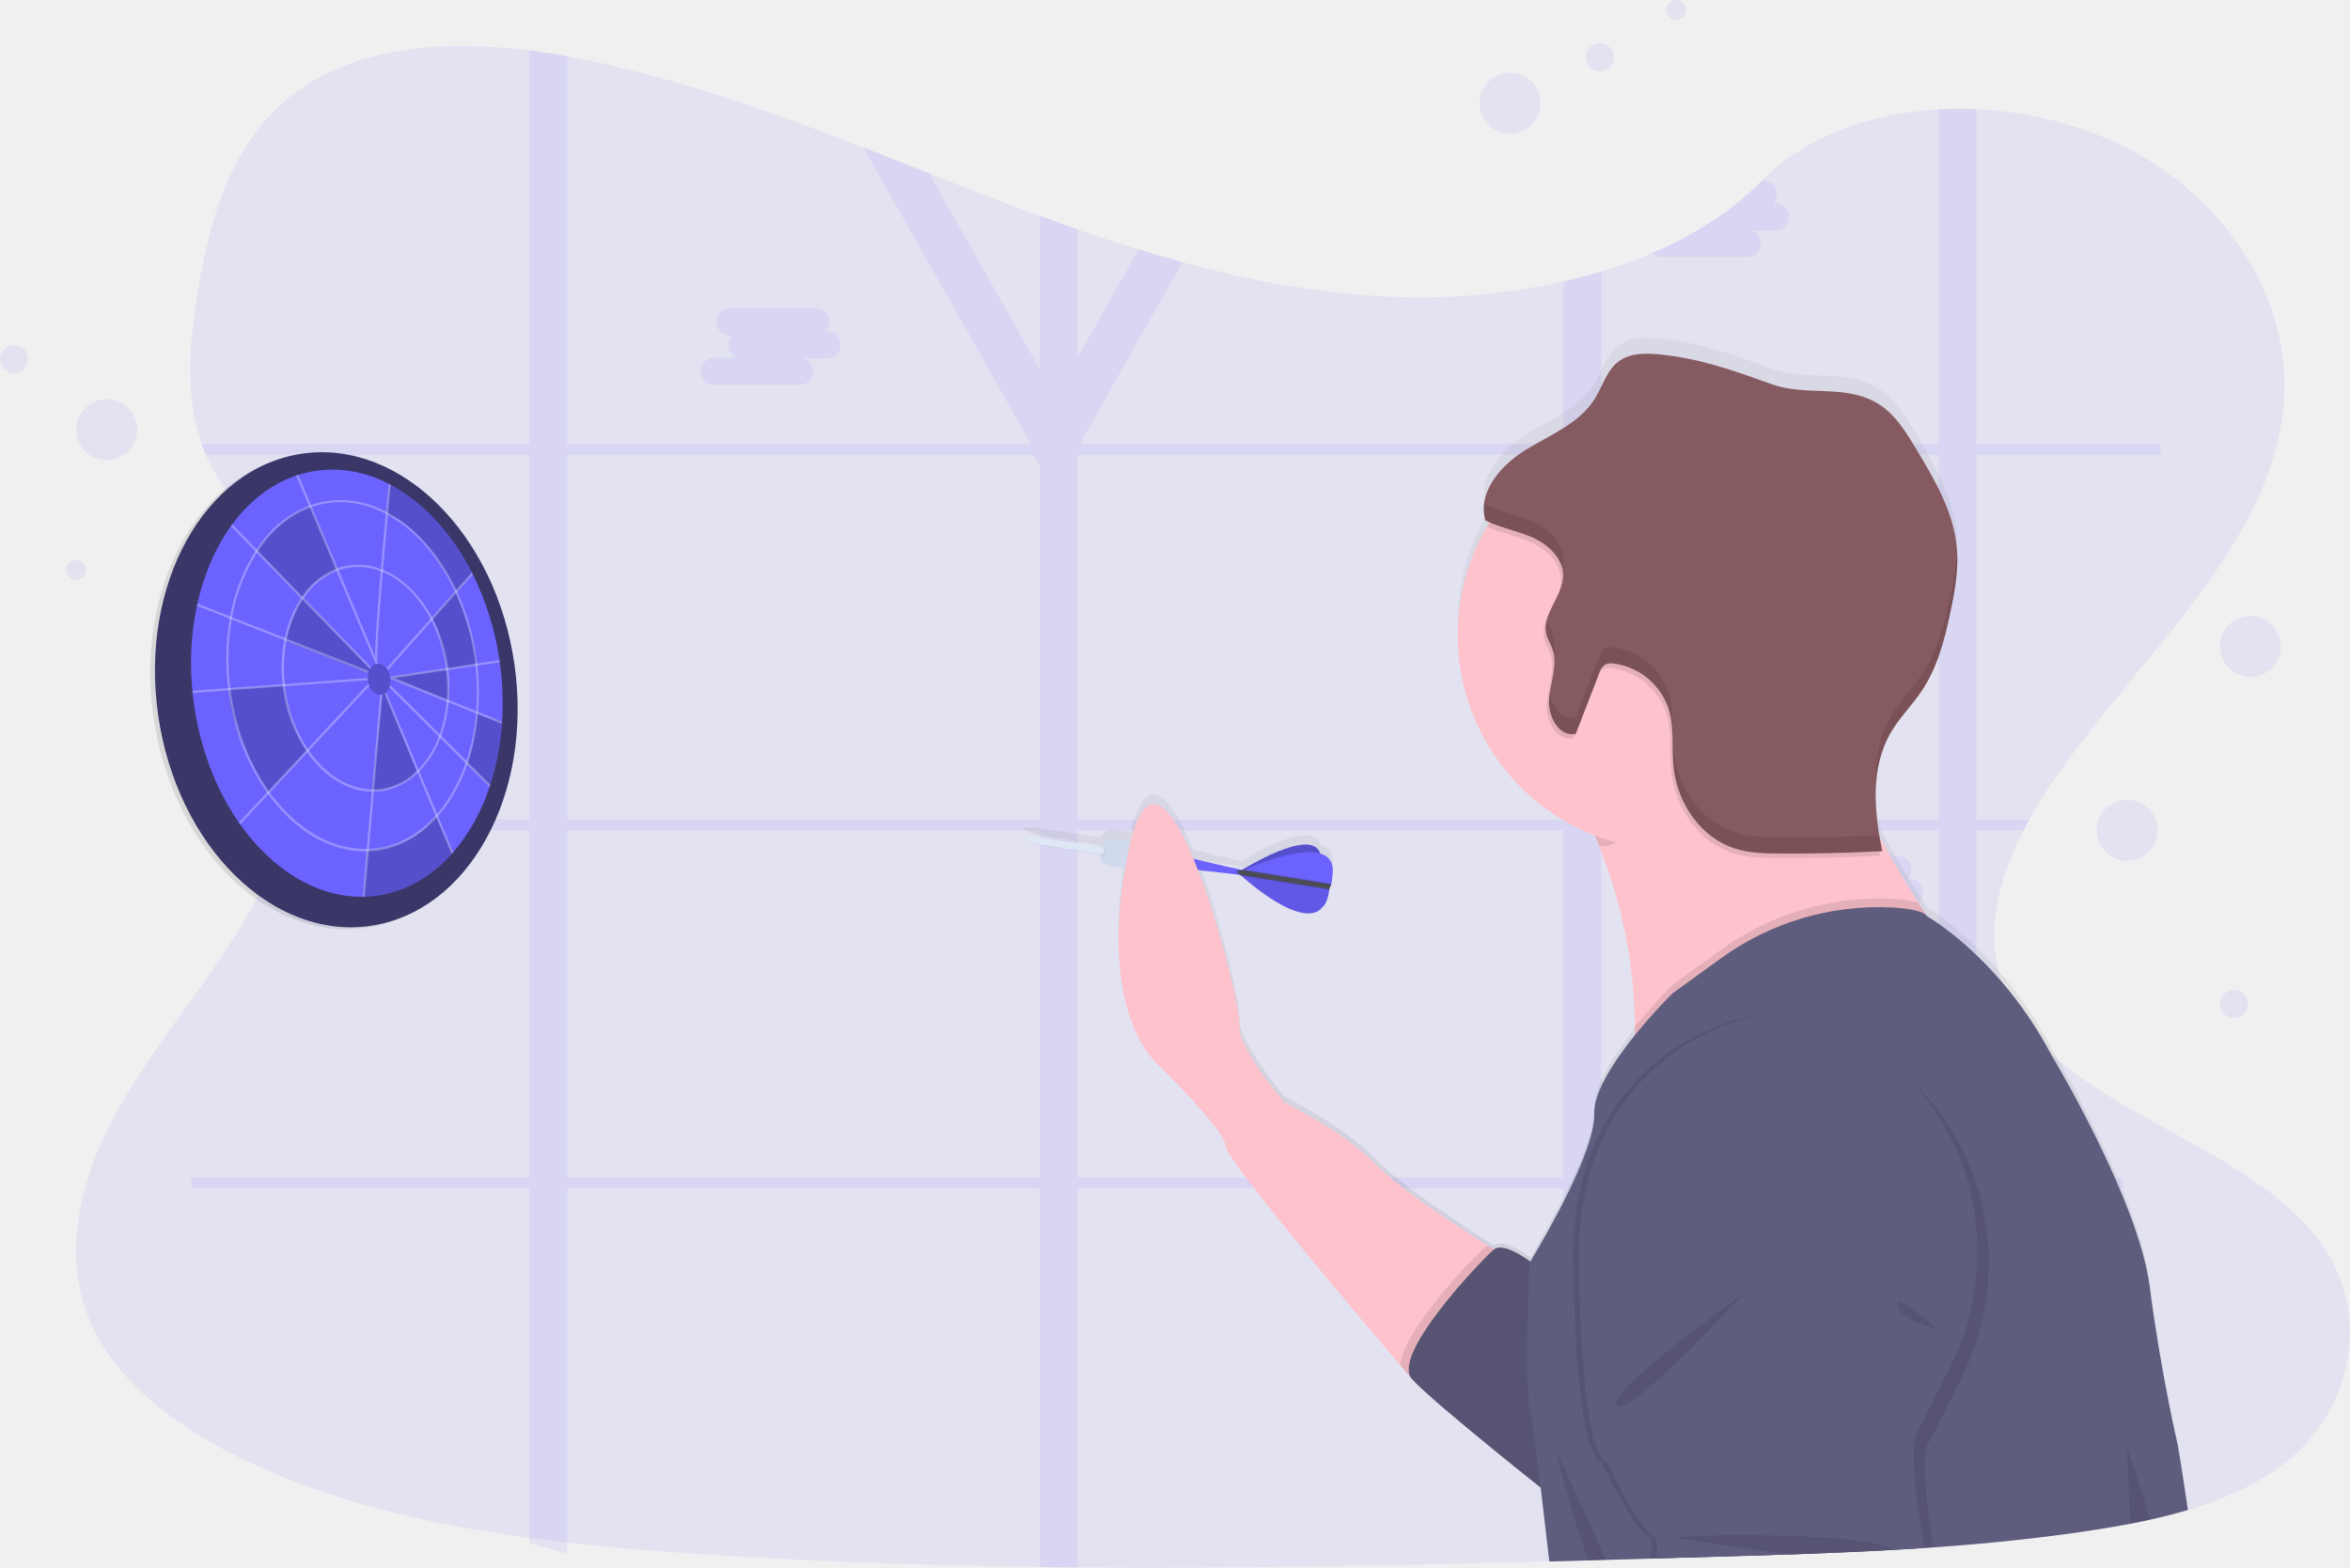
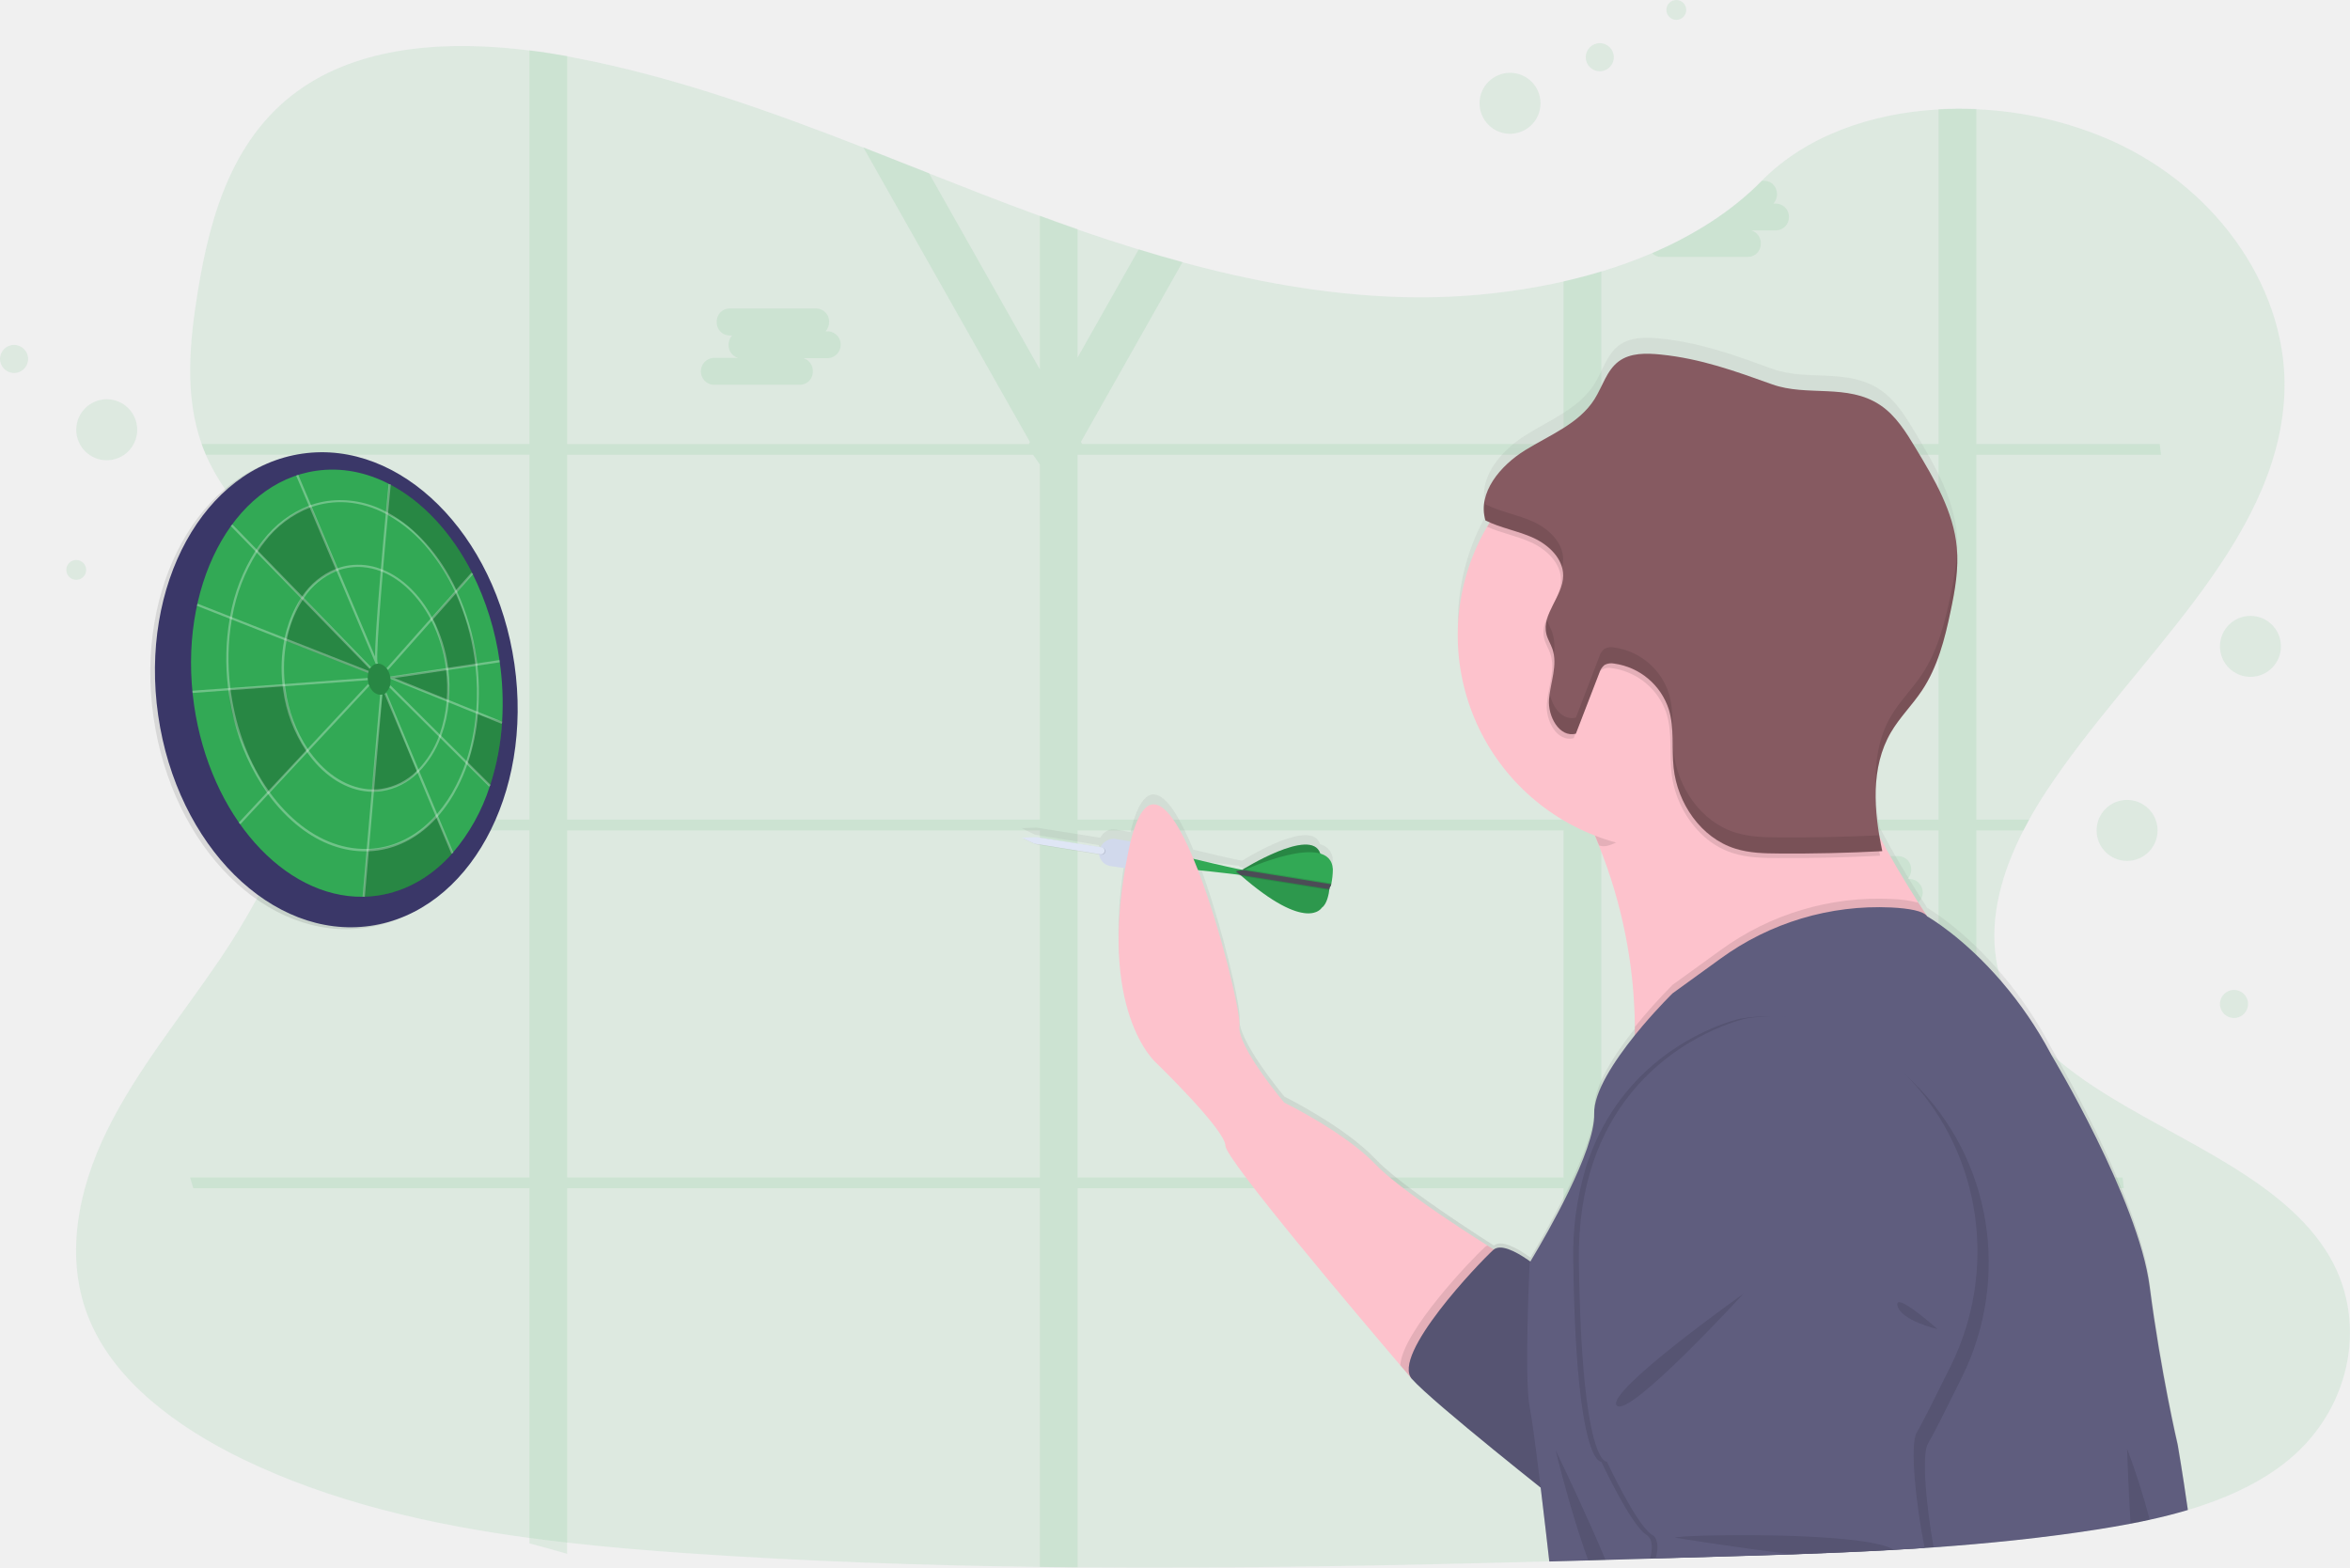
<svg xmlns="http://www.w3.org/2000/svg" id="5b47b5ee-1e8e-415c-b0a6-55d807c2d849" data-name="Layer 1" width="1043.39" height="696.02" viewBox="0 0 1043.39 696.02">
  <defs>
    <linearGradient id="4cef746e-0e8f-4707-9de6-a2d9a59d3521" x1="790.81" y1="795.21" x2="790.81" y2="252" gradientUnits="userSpaceOnUse">
      <stop offset="0" stop-color="gray" stop-opacity="0.25" />
      <stop offset="0.54" stop-color="gray" stop-opacity="0.12" />
      <stop offset="1" stop-color="gray" stop-opacity="0.1" />
    </linearGradient>
  </defs>
-   <path d="M1094.67,749.94c-11,9.12-24.28,15.62-38.62,20.43q-3.13,1.07-6.35,2c-5.54,1.65-11.21,3.08-16.93,4.33-2.82.63-5.66,1.21-8.5,1.75-4.83.93-9.68,1.76-14.5,2.52-17.89,2.81-35.9,4.89-54,6.47q-8.37.74-16.75,1.33l-2.23.16-4,.27-2.46.16c-3.74.25-7.48.47-11.21.68-14.95.84-29.92,1.45-44.89,2-11,.38-21.89.7-32.83,1l-22.25.65-5.75.17-2.52.07q-9.88.3-19.78.57l-1.86.05-5.8.17-11,.3-3.28.09-3,.08c-69.83,1.88-139.71,3.25-209.5,2.66q-8.38-.06-16.75-.18c-51.82-.67-103.58-2.48-155.25-6-18.16-1.24-36.44-2.74-54.62-4.81q-8.4-.95-16.75-2.07c-44.66-6-88.22-16.12-127.24-35-29.39-14.25-56.52-34.52-67.9-61.49-11.49-27.22-5.41-57.79,7.71-84.47s32.86-50.59,49.88-75.66c5.85-8.63,11.38-17.62,16.39-26.86.3-.56.61-1.13.9-1.69q3.85-7.23,7.26-14.64h0q3.24-7.06,6-14.26.83-2.15,1.59-4.29c.06-.16.12-.32.17-.48s.13-.36.19-.54a185.14,185.14,0,0,0,7.54-27.87l.24-1.32c.11-.63.22-1.25.32-1.88s.19-1.17.28-1.76h0a138,138,0,0,0,1.55-26.85c0-.33,0-.66,0-1A113.94,113.94,0,0,0,216.67,391h0c-.06-.39-.12-.77-.2-1.15a107.52,107.52,0,0,0-5.27-19.1c-.1-.27-.21-.55-.32-.83,0-.12-.09-.25-.14-.37-.75-1.91-1.55-3.8-2.43-5.69h0c-.14-.32-.3-.65-.45-1h0c-.29-.61-.58-1.22-.89-1.82h0q-2.11-4.31-4.7-8.51c-2-3.33-4.27-6.59-6.6-9.79l-.33-.45-.27-.38c-3.06-4.17-6.26-8.27-9.38-12.41-2.45-3.23-4.85-6.48-7.1-9.79l-.4-.6a99.75,99.75,0,0,1-7.28-12.53c-.42-.89-.83-1.78-1.21-2.68-.68-1.58-1.31-3.17-1.87-4.77-7.68-21.7-5.35-45.4-1.66-68,5.47-33.58,15.65-69.77,47.16-90.73,27.51-18.31,64.74-20.45,100-16,5.65.7,11.24,1.57,16.75,2.57l3,.57c44.6,8.55,86.78,23.69,128.44,39.9,9.73,3.79,19.44,7.64,29.14,11.47q11.37,4.49,22.75,8.93,13.15,5.12,26.5,10,8.34,3.06,16.75,6,13.49,4.69,27.16,8.91,9.68,3,19.46,5.65c31,8.44,62.8,14.29,95.35,15.42a291.28,291.28,0,0,0,73.81-6.84c5.65-1.28,11.25-2.75,16.75-4.41a218,218,0,0,0,22.6-8.19c18.61-8,35.34-18.56,48.58-32l.11-.11c19.61-19.89,48.36-30,78.48-31.69a164.14,164.14,0,0,1,16.75-.09,166.26,166.26,0,0,1,60.68,14.2c47.64,21.6,78.45,67.33,76.13,113-3.37,66.48-67.46,117.51-105.7,175.67-2.7,4.1-5.27,8.33-7.66,12.65-.88,1.58-1.72,3.17-2.54,4.77-9.42,18.4-15.08,38.27-12,57.36a61.25,61.25,0,0,0,2.44,9.91c.47,1.41,1,2.82,1.59,4.22,4.39,10.46,11.33,19.33,19.89,27.22a136,136,0,0,0,12.23,9.94c35.68,25.94,87.36,42.3,110.19,77.74C1130.06,686.56,1123,726.41,1094.67,749.94Z" transform="translate(-78.3 -101.99)" fill="#6c63ff" opacity="0.1" />
-   <path d="M955.79,624.76V470.67H976.7c.82-1.6,1.66-3.19,2.54-4.77H955.79v-162h82c-.18-1.59-.38-3.2-.58-4.77H955.79V150.38a164.14,164.14,0,0,0-16.75.09V299.1H789.27V222.49c-5.5,1.66-11.1,3.13-16.75,4.41v72.2H558.73l-.51-.91,45.14-79.87q-9.78-2.65-19.46-5.65l-27.16,48.05v-57q-8.41-2.92-16.75-6V266l-49.25-87.14c-9.7-3.83-19.41-7.68-29.14-11.47l74,130.85-.52.91H330.12V126.87c-5.51-1-11.1-1.87-16.75-2.57V299.1H167.83c.56,1.6,1.19,3.19,1.87,4.77H313.37v162H208.11c-.05.16-.11.32-.17.48q-.76,2.14-1.59,4.29h107V624.76H162.69q.7,2.38,1.45,4.77H313.37V787.21q8.4,2.22,16.75,4.64V629.53H540V797.69q8.37.12,16.75.18V629.53H772.52V795l11-.3,5.8-.17v-165H939V788.79q8.38-.6,16.75-1.33V629.53h65.5c-.18-1.59-.35-3.18-.52-4.77Zm-415.8,0H330.12V470.67H540Zm0-158.86H330.12v-162H537l3,4.33ZM772.52,624.76H556.74V470.67H772.52Zm0-158.86H556.74v-162H772.52ZM939,624.76H789.27V470.67H939Zm0-158.86H789.27v-162H939Z" transform="translate(-78.3 -101.99)" fill="#6c63ff" opacity="0.1" />
-   <path d="M872.57,198.26a5.78,5.78,0,0,1-5.54,6H855.85a5.92,5.92,0,0,1,4.24,5.8,5.78,5.78,0,0,1-5.54,6H815.71a5.29,5.29,0,0,1-3.84-1.68c18.61-8,35.34-18.56,48.58-32l.11-.11h1.22a5.33,5.33,0,0,1,3.91,1.75,6.26,6.26,0,0,1,0,8.38H867A5.78,5.78,0,0,1,872.57,198.26Z" transform="translate(-78.3 -101.99)" fill="#6c63ff" opacity="0.1" />
-   <path d="M446.14,249.1h-1.29a6.19,6.19,0,0,0,1.58-4.16h0a5.78,5.78,0,0,0-5.54-6H402.05a5.78,5.78,0,0,0-5.54,6h0a5.78,5.78,0,0,0,5.54,6h1.3a6.19,6.19,0,0,0-1.59,4.16,5.93,5.93,0,0,0,4.24,5.8H394.82a6,6,0,0,0,0,11.93h38.84a5.78,5.78,0,0,0,5.54-6A5.91,5.91,0,0,0,435,261h11.18a6,6,0,0,0,0-11.94Z" transform="translate(-78.3 -101.99)" fill="#6c63ff" opacity="0.1" />
-   <path d="M926.6,492.25h-1.3a6.14,6.14,0,0,0,1.58-4.16h0a5.78,5.78,0,0,0-5.54-6H882.5a5.79,5.79,0,0,0-5.54,6h0a5.79,5.79,0,0,0,5.54,6h1.3a6.18,6.18,0,0,0-1.58,4.16,5.9,5.9,0,0,0,4.24,5.79H875.28a6,6,0,0,0,0,11.94h38.84a5.79,5.79,0,0,0,5.54-6,5.91,5.91,0,0,0-4.24-5.79H926.6a6,6,0,0,0,0-11.94Z" transform="translate(-78.3 -101.99)" fill="#6c63ff" opacity="0.1" />
+   <path d="M1094.67,749.94c-11,9.12-24.28,15.62-38.62,20.43q-3.13,1.07-6.35,2c-5.54,1.65-11.21,3.08-16.93,4.33-2.82.63-5.66,1.21-8.5,1.75-4.83.93-9.68,1.76-14.5,2.52-17.89,2.81-35.9,4.89-54,6.47q-8.37.74-16.75,1.33l-2.23.16-4,.27-2.46.16c-3.74.25-7.48.47-11.21.68-14.95.84-29.92,1.45-44.89,2-11,.38-21.89.7-32.83,1l-22.25.65-5.75.17-2.52.07q-9.88.3-19.78.57l-1.86.05-5.8.17-11,.3-3.28.09-3,.08c-69.83,1.88-139.71,3.25-209.5,2.66q-8.38-.06-16.75-.18c-51.82-.67-103.58-2.48-155.25-6-18.16-1.24-36.44-2.74-54.62-4.81q-8.4-.95-16.75-2.07c-44.66-6-88.22-16.12-127.24-35-29.39-14.25-56.52-34.52-67.9-61.49-11.49-27.22-5.41-57.79,7.71-84.47s32.86-50.59,49.88-75.66c5.85-8.63,11.38-17.62,16.39-26.86.3-.56.61-1.13.9-1.69q3.85-7.23,7.26-14.64h0q3.24-7.06,6-14.26.83-2.15,1.59-4.29c.06-.16.12-.32.17-.48s.13-.36.19-.54a185.14,185.14,0,0,0,7.54-27.87l.24-1.32c.11-.63.22-1.25.32-1.88s.19-1.17.28-1.76h0a138,138,0,0,0,1.55-26.85c0-.33,0-.66,0-1A113.94,113.94,0,0,0,216.67,391h0c-.06-.39-.12-.77-.2-1.15a107.52,107.52,0,0,0-5.27-19.1c-.1-.27-.21-.55-.32-.83,0-.12-.09-.25-.14-.37-.75-1.91-1.55-3.8-2.43-5.69h0c-.14-.32-.3-.65-.45-1h0c-.29-.61-.58-1.22-.89-1.82h0q-2.11-4.31-4.7-8.51c-2-3.33-4.27-6.59-6.6-9.79l-.33-.45-.27-.38c-3.06-4.17-6.26-8.27-9.38-12.41-2.45-3.23-4.85-6.48-7.1-9.79l-.4-.6a99.75,99.75,0,0,1-7.28-12.53c-.42-.89-.83-1.78-1.21-2.68-.68-1.58-1.31-3.17-1.87-4.77-7.68-21.7-5.35-45.4-1.66-68,5.47-33.58,15.65-69.77,47.16-90.73,27.51-18.31,64.74-20.45,100-16,5.65.7,11.24,1.57,16.75,2.57l3,.57c44.6,8.55,86.78,23.69,128.44,39.9,9.73,3.79,19.44,7.64,29.14,11.47q11.37,4.49,22.75,8.93,13.15,5.12,26.5,10,8.34,3.06,16.75,6,13.49,4.69,27.16,8.91,9.68,3,19.46,5.65c31,8.44,62.8,14.29,95.35,15.42a291.28,291.28,0,0,0,73.81-6.84c5.65-1.28,11.25-2.75,16.75-4.41a218,218,0,0,0,22.6-8.19c18.61-8,35.34-18.56,48.58-32l.11-.11c19.61-19.89,48.36-30,78.48-31.69a164.14,164.14,0,0,1,16.75-.09,166.26,166.26,0,0,1,60.68,14.2c47.64,21.6,78.45,67.33,76.13,113-3.37,66.48-67.46,117.51-105.7,175.67-2.7,4.1-5.27,8.33-7.66,12.65-.88,1.58-1.72,3.17-2.54,4.77-9.42,18.4-15.08,38.27-12,57.36a61.25,61.25,0,0,0,2.44,9.91c.47,1.41,1,2.82,1.59,4.22,4.39,10.46,11.33,19.33,19.89,27.22a136,136,0,0,0,12.23,9.94c35.68,25.94,87.36,42.3,110.19,77.74C1130.06,686.56,1123,726.41,1094.67,749.94Z" transform="translate(-78.3 -101.99)" fill="#32a955" opacity="0.1" />
+   <path d="M955.79,624.76V470.67H976.7c.82-1.6,1.66-3.19,2.54-4.77H955.79v-162h82c-.18-1.59-.38-3.2-.58-4.77H955.79V150.38a164.14,164.14,0,0,0-16.75.09V299.1H789.27V222.49c-5.5,1.66-11.1,3.13-16.75,4.41v72.2H558.73l-.51-.91,45.14-79.87q-9.78-2.65-19.46-5.65l-27.16,48.05v-57q-8.41-2.92-16.75-6V266l-49.25-87.14c-9.7-3.83-19.41-7.68-29.14-11.47l74,130.85-.52.91H330.12V126.87c-5.51-1-11.1-1.87-16.75-2.57V299.1H167.83c.56,1.6,1.19,3.19,1.87,4.77H313.37v162H208.11c-.05.16-.11.32-.17.48q-.76,2.14-1.59,4.29h107V624.76H162.69q.7,2.38,1.45,4.77H313.37V787.21q8.4,2.22,16.75,4.64V629.53H540V797.69q8.37.12,16.75.18V629.53H772.52V795l11-.3,5.8-.17v-165H939V788.79q8.38-.6,16.75-1.33V629.53h65.5c-.18-1.59-.35-3.18-.52-4.77Zm-415.8,0H330.12V470.67H540Zm0-158.86H330.12v-162H537l3,4.33ZM772.52,624.76H556.74V470.67H772.52Zm0-158.86H556.74v-162H772.52ZM939,624.76H789.27V470.67H939Zm0-158.86H789.27v-162H939Z" transform="translate(-78.3 -101.99)" fill="#32a955" opacity="0.1" />
+   <path d="M872.57,198.26a5.78,5.78,0,0,1-5.54,6H855.85a5.92,5.92,0,0,1,4.24,5.8,5.78,5.78,0,0,1-5.54,6H815.71a5.29,5.29,0,0,1-3.84-1.68c18.61-8,35.34-18.56,48.58-32l.11-.11h1.22a5.33,5.33,0,0,1,3.91,1.75,6.26,6.26,0,0,1,0,8.38H867A5.78,5.78,0,0,1,872.57,198.26Z" transform="translate(-78.3 -101.99)" fill="#32a955" opacity="0.1" />
+   <path d="M446.14,249.1h-1.29a6.19,6.19,0,0,0,1.58-4.16h0a5.78,5.78,0,0,0-5.54-6H402.05a5.78,5.78,0,0,0-5.54,6h0a5.78,5.78,0,0,0,5.54,6h1.3a6.19,6.19,0,0,0-1.59,4.16,5.93,5.93,0,0,0,4.24,5.8H394.82a6,6,0,0,0,0,11.93h38.84a5.78,5.78,0,0,0,5.54-6A5.91,5.91,0,0,0,435,261h11.18a6,6,0,0,0,0-11.94Z" transform="translate(-78.3 -101.99)" fill="#32a955" opacity="0.1" />
+   <path d="M926.6,492.25h-1.3a6.14,6.14,0,0,0,1.58-4.16h0a5.78,5.78,0,0,0-5.54-6H882.5a5.79,5.79,0,0,0-5.54,6h0a5.79,5.79,0,0,0,5.54,6h1.3a6.18,6.18,0,0,0-1.58,4.16,5.9,5.9,0,0,0,4.24,5.79H875.28a6,6,0,0,0,0,11.94h38.84a5.79,5.79,0,0,0,5.54-6,5.91,5.91,0,0,0-4.24-5.79H926.6a6,6,0,0,0,0-11.94Z" transform="translate(-78.3 -101.99)" fill="#32a955" opacity="0.1" />
  <ellipse cx="225.54" cy="409.09" rx="79.9" ry="105.91" transform="translate(-134.33 -65.65) rotate(-8.2)" opacity="0.1" />
  <ellipse cx="227.6" cy="408.24" rx="79.9" ry="105.91" transform="translate(-134.18 -65.37) rotate(-8.2)" fill="#3a3768" />
-   <path d="M301.25,422.17A114.05,114.05,0,0,1,295.79,451a85.53,85.53,0,0,1-16.48,29.63c-9,10.29-20.44,17.1-33.42,19a50.47,50.47,0,0,1-6.47.5c-35.1.48-67.88-36-74.95-85.07C157,363,181.25,316.35,218.71,311c11.15-1.61,22.2.61,32.43,5.91,14.73,7.6,27.76,21.58,36.88,39.64h0a126.76,126.76,0,0,1,12.11,39A129.4,129.4,0,0,1,301.25,422.17Z" transform="translate(-78.3 -101.99)" fill="#6c63ff" />
-   <path d="M248.18,409.4l-4.84,44.09s15.48-1.45,20-9.19l-14.27-35.64Z" transform="translate(-78.3 -101.99)" fill="#6c63ff" />
+   <path d="M301.25,422.17A114.05,114.05,0,0,1,295.79,451a85.53,85.53,0,0,1-16.48,29.63c-9,10.29-20.44,17.1-33.42,19a50.47,50.47,0,0,1-6.47.5c-35.1.48-67.88-36-74.95-85.07C157,363,181.25,316.35,218.71,311c11.15-1.61,22.2.61,32.43,5.91,14.73,7.6,27.76,21.58,36.88,39.64h0a126.76,126.76,0,0,1,12.11,39A129.4,129.4,0,0,1,301.25,422.17Z" transform="translate(-78.3 -101.99)" fill="#32a955" />
+   <path d="M248.18,409.4l-4.84,44.09s15.48-1.45,20-9.19l-14.27-35.64Z" transform="translate(-78.3 -101.99)" fill="#32a955" />
  <path d="M248.18,409.4l-4.84,44.09s15.48-1.45,20-9.19l-14.27-35.64Z" transform="translate(-78.3 -101.99)" opacity="0.2" />
  <path d="M180.07,407.93l24.35-1.64s2.53,18.5,10.22,28.91L197.35,454S179.42,425.43,180.07,407.93Z" transform="translate(-78.3 -101.99)" opacity="0.2" />
  <rect x="171.26" y="436.31" width="84.22" height="1" transform="translate(-329.9 192.93) rotate(-47)" fill="#fff" opacity="0.3" />
  <polygon points="85.49 307.66 85.41 306.66 165.29 300.84 165.37 301.83 85.49 307.66" fill="#fff" opacity="0.3" />
  <path d="M288,356.51h0l-6.91,8.38c-17.09-32.71-31.35-34.55-31.35-34.55l1.38-13.48C265.87,324.47,278.9,338.45,288,356.51Z" transform="translate(-78.3 -101.99)" opacity="0.2" />
  <path d="M212.41,366.9l31.54,33-2.21.93-36.68-14.42S208,374.68,212.41,366.9Z" transform="translate(-78.3 -101.99)" opacity="0.2" />
  <rect x="203.38" y="344.53" width="1" height="81.76" transform="translate(-307.7 332.24) rotate(-68.55)" fill="#fff" opacity="0.3" />
  <path d="M250.79,402.64,276.51,399s1.81,10.64.85,13.75a2.33,2.33,0,0,1-.11.28Z" transform="translate(-78.3 -101.99)" opacity="0.2" />
  <path d="M192.14,346.34s10.75-15.53,24.14-19.65L228.12,355s-11.54,4.27-15.58,12.79Z" transform="translate(-78.3 -101.99)" opacity="0.2" />
  <path d="M246.43,397.3l-.86-.11c-.19,0-.4-.06-.54-.66l-35.25-83.4.92-.39,34.11,80.72c0-4.49.54-14.49,2.41-36.78,1.65-19.68,3.57-39.58,3.59-39.78l1,.1c-2.86,29.61-6.68,74-5.92,79Z" transform="translate(-78.3 -101.99)" fill="#fff" opacity="0.3" />
  <rect x="211.45" y="322.63" width="1" height="88.47" transform="translate(-274.03 149.51) rotate(-44.18)" fill="#fff" opacity="0.3" />
  <path d="M269.87,376.67l10.77-12.2s10.23,25.23,9.08,32.73L276.93,399S272.33,377.35,269.87,376.67Z" transform="translate(-78.3 -101.99)" opacity="0.2" />
  <rect x="240.61" y="377.3" width="56.97" height="1" transform="translate(-270.38 226.16) rotate(-48.39)" fill="#fff" opacity="0.3" />
  <path d="M277.4,399.45l-.06-.53c0-.16,0-.31-.07-.46s0-.41-.08-.62a66.13,66.13,0,0,0-6.62-20.95c-.11-.21-.22-.42-.34-.63a2.19,2.19,0,0,0-.16-.3c-5.38-10-13.1-17.47-21.71-21-.32-.14-.64-.26-1-.38a28.24,28.24,0,0,0-14-1.59,26.65,26.65,0,0,0-5.16,1.27,2.43,2.43,0,0,0-.38.13l-.57.21a32.77,32.77,0,0,0-14.78,12.12l-.11.16-.29.43h0a2.2,2.2,0,0,0-.17.25c-.42.63-.83,1.27-1.22,1.94s-.74,1.28-1.09,2a53.16,53.16,0,0,0-4.9,13.74c-.08.33-.15.67-.21,1a65.62,65.62,0,0,0-.78,19.52l.06.59c0,.13,0,.27.05.4.07.55.14,1.1.22,1.65a64.41,64.41,0,0,0,10.1,26.82c.06.1.13.19.2.29s.25.37.39.55c.34.5.69,1,1.06,1.46,7,9.31,16.37,15.24,26.19,15.94.43,0,.87.05,1.31.06h1a26.2,26.2,0,0,0,3.52-.27,29.08,29.08,0,0,0,15.89-8c.26-.24.52-.49.77-.75a43.42,43.42,0,0,0,9.35-14.74c.14-.34.27-.68.4-1a59.44,59.44,0,0,0,3.34-14.88l.09-1.05A67.71,67.71,0,0,0,277.4,399.45ZM273.49,428c-.12.35-.25.7-.38,1a42.78,42.78,0,0,1-9,14.51c-.25.26-.5.52-.76.76a28.15,28.15,0,0,1-15.62,7.94,24.31,24.31,0,0,1-3.29.26h-1c-10.27-.21-20.11-6.4-27.34-16.32l-.62-.87c-.2-.28-.39-.56-.57-.85a63.29,63.29,0,0,1-9.81-26.22c-.08-.53-.15-1.06-.21-1.58,0-.34-.08-.67-.11-1a64.63,64.63,0,0,1,.73-19.07c.06-.34.12-.67.2-1a52.07,52.07,0,0,1,4.85-13.65l.66-1.21c.47-.83,1-1.64,1.47-2.41.15-.23.3-.46.46-.68a1.63,1.63,0,0,1,.11-.17,31.91,31.91,0,0,1,14.46-11.93l.94-.35h0a26.55,26.55,0,0,1,10.55-1.39,28.69,28.69,0,0,1,8.11,1.82l1,.39c8.38,3.52,15.87,10.92,21.09,20.75.17.31.33.63.49.95A65.5,65.5,0,0,1,276.2,398l.09.61h0c0,.12,0,.25,0,.37s.05.41.07.62a66,66,0,0,1,.31,12.83c0,.11,0,.22,0,.32l-.06.73h0A57.91,57.91,0,0,1,273.49,428Z" transform="translate(-78.3 -101.99)" fill="#fff" opacity="0.3" />
  <path d="M301.25,422.17A114.05,114.05,0,0,1,295.79,451l-10.27-10.39c2.8-4.22,4.52-22.4,4.52-22.4l.59.41C291.15,419.73,296.83,421.18,301.25,422.17Z" transform="translate(-78.3 -101.99)" opacity="0.2" />
  <rect x="273.08" y="397.4" width="1" height="62.76" transform="translate(-301.65 218.32) rotate(-45.15)" fill="#fff" opacity="0.3" />
  <polygon points="222.71 321.35 171.41 300.61 221.75 293.04 221.9 294.03 175.18 301.05 223.08 320.42 222.71 321.35" fill="#fff" opacity="0.3" />
  <path d="M279.31,480.67c-9,10.29-20.44,17.1-33.42,19a50.47,50.47,0,0,1-6.47.5l2.1-21s19.23.29,30.37-15.23Z" transform="translate(-78.3 -101.99)" opacity="0.2" />
  <rect x="263.8" y="406.81" width="1" height="77.01" transform="translate(-229.72 34.56) rotate(-22.71)" fill="#fff" opacity="0.3" />
  <rect x="198.63" y="454.76" width="90.1" height="1" transform="translate(-309.25 556.67) rotate(-85.04)" fill="#fff" opacity="0.3" />
  <path d="M290.3,397.51c0-.33-.07-.66-.12-1-.09-.82-.2-1.64-.32-2.46a106.11,106.11,0,0,0-8.55-29.27l0-.09-.42-.89c-7.33-15.45-18.05-27.51-30.24-34.13-.24-.14-.49-.27-.74-.4l-.21-.11a42.84,42.84,0,0,0-26-4.75,40,40,0,0,0-7.31,1.77l-.94.34h0a47.36,47.36,0,0,0-20.37,15.35q-1.5,1.89-2.87,3.94c-.19.28-.38.56-.56.85a80.42,80.42,0,0,0-11.19,29c-.07.33-.13.66-.18,1a104.88,104.88,0,0,0-.71,30.82c0,.33.08.66.13,1s.12.95.19,1.43c.11.77.23,1.55.36,2.31,0,0,0,0,0,.07.49,3,1.1,5.91,1.82,8.77a.29.29,0,0,0,0,.09,97,97,0,0,0,14.74,32.69c.19.28.38.55.59.83a77.44,77.44,0,0,0,6.4,7.71c1.34,1.42,2.72,2.75,4.12,4,9.07,8.13,19.2,12.75,29.47,13.48,1.2.08,2.41.11,3.61.08h.42a5.68,5.68,0,0,0,.59,0,38.53,38.53,0,0,0,4-.36c9.84-1.42,18.75-6.38,26-14.35.09-.09.17-.19.25-.28l.49-.54a64,64,0,0,0,8.87-13.22,77.16,77.16,0,0,0,4.08-9.53,5.52,5.52,0,0,0,.18-.53,5.52,5.52,0,0,0,.18-.53,91.59,91.59,0,0,0,4.44-21.45c0-.16,0-.31.05-.47s0-.38.05-.57q.31-4.08.32-8.25A109.44,109.44,0,0,0,290.3,397.51Zm-.69,21.22a90.45,90.45,0,0,1-4.26,21.06q-.17.52-.36,1a76.57,76.57,0,0,1-4.18,9.86,62.92,62.92,0,0,1-8.42,12.64c-.23.28-.48.56-.73.83-7.2,8-16,13-25.76,14.39q-1.89.27-3.78.36l-1,0c-11.39.24-22.77-4.47-32.81-13.59-1.27-1.15-2.52-2.38-3.75-3.67a78.67,78.67,0,0,1-6.44-7.76l-.29-.42-.3-.42c-8.49-12-14.3-27-16.65-43.33-.07-.45-.13-.9-.19-1.35,0-.17,0-.34-.07-.52s0-.31-.05-.47a104,104,0,0,1,.65-30.38l.18-1a79.39,79.39,0,0,1,11-28.64q.15-.25.33-.51c.07-.12.15-.24.23-.35.88-1.33,1.81-2.61,2.77-3.83a46.48,46.48,0,0,1,20.16-15.26l.67-.24.28-.1a38.87,38.87,0,0,1,7.06-1.7,39.55,39.55,0,0,1,8.34-.3,43.84,43.84,0,0,1,17.38,5.13l.2.1.75.41a63.73,63.73,0,0,1,18,15.27,87,87,0,0,1,11.66,18.6c.05.09.09.19.13.28l.33.7h0a105.64,105.64,0,0,1,8.28,28.6c.12.82.23,1.63.33,2.45,0,.2,0,.39.07.59s0,.27,0,.41a105.92,105.92,0,0,1,.39,20Q289.67,418.2,289.61,418.73Z" transform="translate(-78.3 -101.99)" fill="#fff" opacity="0.3" />
-   <ellipse cx="246.62" cy="403.54" rx="5.03" ry="6.92" transform="translate(-133.32 -62.7) rotate(-8.2)" fill="#6c63ff" />
+   <ellipse cx="246.62" cy="403.54" rx="5.03" ry="6.92" transform="translate(-133.32 -62.7) rotate(-8.2)" fill="#32a955" />
  <ellipse cx="246.62" cy="403.54" rx="5.03" ry="6.92" transform="translate(-133.32 -62.7) rotate(-8.2)" opacity="0.2" />
-   <circle cx="670.45" cy="45.86" r="13.54" fill="#6c63ff" opacity="0.1" />
-   <circle cx="47.39" cy="190.8" r="13.54" fill="#6c63ff" opacity="0.1" />
-   <circle cx="999.19" cy="286.97" r="13.54" fill="#6c63ff" opacity="0.1" />
-   <circle cx="944.41" cy="368.68" r="13.54" fill="#6c63ff" opacity="0.1" />
-   <circle cx="710.3" cy="25.4" r="6.24" fill="#6c63ff" opacity="0.1" />
-   <circle cx="6.24" cy="159.36" r="6.24" fill="#6c63ff" opacity="0.1" />
-   <circle cx="991.89" cy="445.73" r="6.24" fill="#6c63ff" opacity="0.1" />
-   <circle cx="744.28" cy="4.41" r="4.41" fill="#6c63ff" opacity="0.1" />
-   <circle cx="33.85" cy="253.03" r="4.41" fill="#6c63ff" opacity="0.1" />
+   <circle cx="670.45" cy="45.86" r="13.54" fill="#32a955" opacity="0.1" />
+   <circle cx="47.39" cy="190.8" r="13.54" fill="#32a955" opacity="0.1" />
+   <circle cx="999.19" cy="286.97" r="13.54" fill="#32a955" opacity="0.1" />
+   <circle cx="944.41" cy="368.68" r="13.54" fill="#32a955" opacity="0.1" />
+   <circle cx="710.3" cy="25.4" r="6.24" fill="#32a955" opacity="0.1" />
+   <circle cx="6.24" cy="159.36" r="6.24" fill="#32a955" opacity="0.1" />
+   <circle cx="991.89" cy="445.73" r="6.24" fill="#32a955" opacity="0.1" />
+   <circle cx="744.28" cy="4.41" r="4.41" fill="#32a955" opacity="0.1" />
+   <circle cx="33.85" cy="253.03" r="4.41" fill="#32a955" opacity="0.1" />
  <path d="M1045.21,742.79s-7.48-32.17-12.46-71.28-43.59-104.1-43.59-104.1c-.17-.33-.35-.67-.53-1a177.52,177.52,0,0,0-21.48-31.85c-17-20.07-32.42-29.09-33.19-29.53h0c-1.22-1.86-2.53-3.91-3.91-6.1-5.18-8.19-11.34-18.49-17.22-29.61,0-.26-.09-.51-.14-.77h0c-2.62-15.84-2.72-32.5,5.16-46.18,3.89-6.75,9.5-12.31,13.78-18.81,7-10.6,10.18-23.25,12.75-35.73,1.81-8.73,3.37-17.63,2.91-26.52,0-.14,0-.27,0-.4v0c0-.62-.08-1.24-.14-1.86-1.47-16.12-9.92-30.6-18.16-44.47-4.34-7.3-8.9-14.83-15.89-19.55-14.54-9.81-32.36-3.67-47.9-9.29-16.51-6-31.6-11.59-49.57-13.43-6.37-.65-13.37-.81-18.53,3-5.42,4-7.22,11.3-10.82,17.07-6.87,11-19.83,16-30.77,22.92-8.31,5.21-16.28,13.54-18,22.71,0,0,0-.05,0-.08a20.22,20.22,0,0,0-.32,3c0,.06,0,.13,0,.19v.3a18.17,18.17,0,0,0,.74,5.47c.62.32,1.25.6,1.89.88-.4.65-.8,1.3-1.18,2l-.84,1.49A97.36,97.36,0,0,0,786.41,468.7h0c.59,1.44,1.2,2.93,1.8,4.47a226.44,226.44,0,0,1,16,81.58h0c0,.26,0,.52,0,.78,0,1,0,2,0,3.05h0c-9,11.4-18.33,25.54-18,35.32.54,16.38-21.3,54.49-27.19,64.45l-1.18,2h0c-5.88-4.26-12.87-8.09-16.26-5.4l-2.84-1.82c-14.36-9.22-40-26.3-49.67-36.51-13.7-14.51-40.48-27.76-40.48-27.76s-21.17-25.24-19.92-34.7c.62-4.71-7.88-42.31-18.41-69.9,7.69.81,15.59,1.78,18,2.08l.59.52.83.13c29.11,25.58,35.48,14.18,35.48,14.18,2.38-1.61,3.19-6.46,3.42-8.32,0-.18,0-.32,0-.44l.15,0c0-.15,0-.27,0-.37a2.68,2.68,0,0,0,.16-.34l.07-.13.05-.1c0-.08.07-.17.11-.26a4.63,4.63,0,0,0,.39-1l-.08,0a37.45,37.45,0,0,0,.61-6.34,7.2,7.2,0,0,0-5.64-7.06c0-.05,0-.1-.05-.16-3.78-11.24-31.27,5.43-34.31,7.32l-.74.08c-5.51-1.1-14-3.11-21.19-4.85-9.75-23.72-20.81-37-27.9-7.81l-6.52-1.12a6,6,0,0,0-4.66,1.1,7.91,7.91,0,0,0-2.23,2.54l-28.29-4.48-6.67.23,5.65,2.73.42.2,28.29,4.61a6.13,6.13,0,0,0,5.25,5.29l6.35.92c-11.34,66.19,14,87.79,14,87.79s30.51,29.92,30.51,37c0,6,59.56,77.27,77.66,98.78,3.24,3.86,5.16,6.12,5.16,6.12,7.11,8.17,41.3,36.08,57.21,48.94h0c1.56,13,3,26,3.83,33.13l3-.08,14.23-.39,7.66-.23q9.9-.27,19.78-.57l2.52-.07,5.75-.18q11.13-.32,22.25-.66c10.94-.33,21.88-.65,32.83-1,15-.53,29.94-1.14,44.89-2,3.73-.21,7.47-.43,11.21-.68l2.46-.17,4-.27c24.46-1.73,48.82-4.22,73-8.06,4.82-.77,9.67-1.61,14.5-2.56,2.84-.54,5.68-1.13,8.5-1.77,5.72-1.27,11.39-2.72,16.93-4.39C1047.32,755.19,1045.21,742.79,1045.21,742.79Z" transform="translate(-78.3 -101.99)" fill="url(#4cef746e-0e8f-4707-9de6-a2d9a59d3521)" />
-   <path d="M632.76,490.57l-3.72-.13s-25.23-3.13-33.31-3.32a5.58,5.58,0,0,0-2.43.19l1.79-7.22,2.19.54c7.69,1.9,33.18,8.14,37.28,8.28C639.41,489.07,632.76,490.57,632.76,490.57Z" transform="translate(-78.3 -101.99)" fill="#6c63ff" />
-   <path d="M629.83,488.17s30.6-19.14,34.6-7.39S658,494.26,658,494.26Z" transform="translate(-78.3 -101.99)" fill="#6c63ff" />
+   <path d="M632.76,490.57l-3.72-.13s-25.23-3.13-33.31-3.32a5.58,5.58,0,0,0-2.43.19l1.79-7.22,2.19.54c7.69,1.9,33.18,8.14,37.28,8.28C639.41,489.07,632.76,490.57,632.76,490.57Z" transform="translate(-78.3 -101.99)" fill="#32a955" />
+   <path d="M629.83,488.17s30.6-19.14,34.6-7.39S658,494.26,658,494.26Z" transform="translate(-78.3 -101.99)" fill="#32a955" />
  <path d="M629.83,488.17s30.6-19.14,34.6-7.39S658,494.26,658,494.26Z" transform="translate(-78.3 -101.99)" opacity="0.2" />
-   <path d="M665.15,505S658.7,516.42,629,490.44l.41-.53,1.23-1.59s38.44-17.67,39.44-.41a33.31,33.31,0,0,1-.72,6.68,3.46,3.46,0,0,1-.61,1.32l-.14.13s0,.27-.08.73C668.34,498.61,667.53,503.39,665.15,505Z" transform="translate(-78.3 -101.99)" fill="#6c63ff" />
+   <path d="M665.15,505S658.7,516.42,629,490.44l.41-.53,1.23-1.59s38.44-17.67,39.44-.41a33.31,33.31,0,0,1-.72,6.68,3.46,3.46,0,0,1-.61,1.32l-.14.13s0,.27-.08.73C668.34,498.61,667.53,503.39,665.15,505Z" transform="translate(-78.3 -101.99)" fill="#32a955" />
  <path d="M665.15,505S658.7,516.42,629,490.44l.41-.53.69-.71,38.65,6.71-.14.13s0,.27-.08.73C668.34,498.61,667.53,503.39,665.15,505Z" transform="translate(-78.3 -101.99)" opacity="0.1" />
  <path d="M668.77,496.36,629.23,490l-2-1.7,3.62-.42,38.71,6.27a2.87,2.87,0,0,1-.74,1.45S668.83,495.9,668.77,496.36Z" transform="translate(-78.3 -101.99)" opacity="0.1" />
  <path d="M668.38,497.18l-39.54-6.33-2-1.69,3.61-.43L669.2,495a2.79,2.79,0,0,1-.75,1.45S668.44,496.73,668.38,497.18Z" transform="translate(-78.3 -101.99)" opacity="0.1" />
  <path d="M668.57,496.77,629,490.44l-2-1.69,3.61-.43,38.72,6.27a3,3,0,0,1-.75,1.45S668.63,496.31,668.57,496.77Z" transform="translate(-78.3 -101.99)" fill="#4c4c56" />
  <path d="M595.73,487.12a5.58,5.58,0,0,0-2.43.19l1.79-7.22,2.19.54A27,27,0,0,1,595.73,487.12Z" transform="translate(-78.3 -101.99)" opacity="0.1" />
  <path d="M596,478.24l-22.21-3.76a6.05,6.05,0,0,0-4.66,1.09,6.29,6.29,0,0,0-2.87,5.5,6.08,6.08,0,0,0,5.29,5.47l22.27,3.16S597.84,479.89,596,478.24Z" transform="translate(-78.3 -101.99)" fill="#d1d9ec" />
  <path d="M532.33,474.08l6.68-.24,28.79,4.51a1.59,1.59,0,0,1,1.32,1.87h0a1.59,1.59,0,0,1-1.81,1.26L538,476.77Z" transform="translate(-78.3 -101.99)" opacity="0.1" />
  <path d="M531.92,473.88l6.67-.23,28.8,4.5A1.59,1.59,0,0,1,568.7,480h0a1.59,1.59,0,0,1-1.8,1.27l-29.32-4.72Z" transform="translate(-78.3 -101.99)" fill="#dfe6f5" />
  <path d="M748.79,661.28,705.2,714.21s-1.92-2.23-5.16-6.05c-18.1-21.23-77.66-91.54-77.66-97.5,0-7-30.51-36.56-30.51-36.56s-27.4-23-12.46-94.68,50.44,68.52,49.2,77.86,19.92,34.25,19.92,34.25,26.78,13.08,40.48,27.4c9.64,10.08,35.31,26.94,49.67,36C744.74,658.81,748.79,661.28,748.79,661.28Z" transform="translate(-78.3 -101.99)" fill="#fdc2cc" />
  <path d="M748.79,661.28,705.2,714.21s-1.92-2.23-5.16-6.05c.7-14.82,32-47.52,37.54-52.49a4,4,0,0,1,1.1-.7C744.74,658.81,748.79,661.28,748.79,661.28Z" transform="translate(-78.3 -101.99)" opacity="0.1" />
  <path d="M767.47,670s-19.93-18.68-26.15-13.07-45.46,46.7-36.12,57.29S770.58,769,770.58,769Z" transform="translate(-78.3 -101.99)" fill="#5f5d7e" />
  <path d="M767.47,670s-19.93-18.68-26.15-13.07-45.46,46.7-36.12,57.29S770.58,769,770.58,769Z" transform="translate(-78.3 -101.99)" opacity="0.1" />
  <path d="M942.45,521.17S923,539.94,898.64,560.3l-.92.76-1.42,1.18h0c-38.86,32.14-88.94,66.82-94.1,37.14a41.27,41.27,0,0,1-.07-11.69c.06-.57.14-1.16.22-1.76s.16-1.16.22-1.73a196.11,196.11,0,0,0,1.61-22.55c0-1.27,0-2.53,0-3.78a221,221,0,0,0-16-80.53c-.6-1.52-1.21-3-1.8-4.41h0c-8-19.08-15.83-30.22-15.83-30.22s11.57-7,27.61-16c5.89-3.28,12.37-6.81,19.11-10.35,37-19.4,81.49-38.8,75.33-16-2.91,10.79-.21,25.11,5.15,40.1.3.83.6,1.64.91,2.46a246.42,246.42,0,0,0,12,26.49l.3.58c6.43,12.32,13.36,23.83,19.1,32.78,1.38,2.16,2.69,4.18,3.91,6C939,516.47,942.45,521.17,942.45,521.17Z" transform="translate(-78.3 -101.99)" fill="#fdc2cc" />
  <path d="M898.69,442.92c-.29.43-.6.86-.91,1.28-9.34,12.7-20.15,20.26-33,24.52-8.86,2.95-18.72,4.34-29.77,4.78-2.75.1-5.56.15-8.46.15a169.19,169.19,0,0,1-20-1.15c-3.49-.55-7.14,1.8-10.67,3.52-2.63,1.27-5.2,2.2-7.6,1.32-.6-1.52-1.21-3-1.8-4.41h0c-8-19.08-15.83-30.22-15.83-30.22s11.57-7,27.61-16c5.89-3.28,12.37-6.81,19.11-10.35,37-19.4,81.49-38.8,75.33-16-2.91,10.79-.21,25.11,5.15,40.1C898.08,441.29,898.38,442.1,898.69,442.92Z" transform="translate(-78.3 -101.99)" opacity="0.1" />
  <path d="M916.3,384c0,1.46,0,2.9-.1,4.34a95.37,95.37,0,0,1-75.92,89.08,96,96,0,0,1-34.48.77,91.46,91.46,0,0,1-10-2.14,93.92,93.92,0,0,1-9.4-3.09h0a95.46,95.46,0,0,1-48.71-135.6l.84-1.47A95.4,95.4,0,0,1,916.3,384Z" transform="translate(-78.3 -101.99)" fill="#fdc2cc" />
  <path d="M942.45,521.17S791.13,667.5,802.34,585.93a202.11,202.11,0,0,0,1.86-28.06,246.86,246.86,0,0,1,16.71-18.64l21.26-15.37a119.06,119.06,0,0,1,75.76-22.76,55,55,0,0,1,12.12,1.67C937.18,513.94,942.45,521.17,942.45,521.17Z" transform="translate(-78.3 -101.99)" opacity="0.1" />
  <path d="M1049.7,772.39c-5.54,1.65-11.21,3.08-16.93,4.33-2.82.63-5.66,1.21-8.5,1.75-4.83.93-9.68,1.76-14.5,2.52-24.14,3.79-48.5,6.25-73,8l-4,.27-2.46.16c-3.74.25-7.48.47-11.21.68-14.95.84-29.92,1.45-44.89,2-11,.38-21.89.7-32.83,1l-22.25.65-5.75.17-2.52.07q-9.88.3-19.78.57l-7.66.22-14.23.39-3,.08c-.8-7.06-2.27-19.89-3.83-32.7h0l-.36-3c-1.72-14.13-3.5-27.7-4.53-32.84-2.49-12.45,0-64.14,0-64.14l.27-.43h0l1.18-2c5.89-9.83,27.73-47.45,27.19-63.62-.32-9.65,9-23.61,18-34.86,1.18-1.46,2.35-2.88,3.5-4.23C814.78,549,820.92,543,820.92,543l21.25-15.38a119.21,119.21,0,0,1,75.77-22.74c8,.41,14.38,1.53,16,3.94h0c.69.39,16.19,9.29,33.19,29.15a175.34,175.34,0,0,1,21.48,31.44c.18.32.36.65.53,1,0,0,38.61,64.14,43.59,102.75s12.46,70.36,12.46,70.36S1047.32,755.71,1049.7,772.39Z" transform="translate(-78.3 -101.99)" fill="#5f5d7e" />
  <path d="M926.89,737.87c-3.39,5.51-.14,33.59,3.47,51.51-3.74.25-7.48.47-11.21.68-14.95.84-29.92,1.45-44.89,2-11,.38-21.89.7-32.83,1l-22.25.65-5.75.17-2.52.07c1.17-4.23,1.4-8.65-1.71-10.62-6.85-4.36-19.93-32.39-19.93-32.39s-11.2,2.5-12.45-89a132.21,132.21,0,0,1,5.57-41.45,102.12,102.12,0,0,1,4.71-12.34,0,0,0,0,1,0,0,96.42,96.42,0,0,1,15.46-23.89h0c21.4-24.22,48.34-30,48.34-30a80.32,80.32,0,0,1,14.17-1.08h.12a73.44,73.44,0,0,1,32.5,8A84.61,84.61,0,0,1,910,568.69a98.62,98.62,0,0,1,10.32,8.82c34.92,34,43.18,87.09,21.61,130.82C935.05,722.34,928.82,734.73,926.89,737.87Z" transform="translate(-78.3 -101.99)" opacity="0.1" />
  <path d="M934.36,742.85c-3.07,5-.7,28.41,2.45,46.1l-4,.27-2.46.16c-3.74.25-7.48.47-11.21.68-14.95.84-29.92,1.45-44.89,2-11,.38-21.89.7-32.83,1l-22.25.65c0-2.28-.7-4.25-2.51-5.4a15.5,15.5,0,0,1-3.32-3.25c-.29-.35-.59-.73-.89-1.12-6.93-9.2-15.71-28-15.71-28s-11.21,2.49-12.46-89c-.4-29.82,7.32-51.64,17.91-67.51,21.94-32.86,56.19-40.22,56.19-40.22a75.79,75.79,0,0,1,37.9,3.09A77,77,0,0,1,910,568.69,95.07,95.07,0,0,1,926.23,581l1.6,1.53c34.92,34,43.17,87.09,21.6,130.82C942.52,727.32,936.29,739.71,934.36,742.85Z" transform="translate(-78.3 -101.99)" opacity="0.1" />
  <path d="M929.38,737.87c-3.38,5.5-.16,33.43,3.44,51.35l-2.46.16c-3.74.25-7.48.47-11.21.68-14.95.84-29.92,1.45-44.89,2-11,.38-21.89.7-32.83,1l-22.25.65-5.75.17c.88-3.23,1.21-6.56-.08-8.82a4.83,4.83,0,0,0-.89-1.12,3.91,3.91,0,0,0-.77-.61c-6.85-4.36-19.93-32.39-19.93-32.39s-11.2,2.5-12.45-89c-.46-34.26,9.8-58,22.82-74.22,21.78-27.17,51.28-33.51,51.28-33.51a81.32,81.32,0,0,1,11.68-1.08h.12a73.62,73.62,0,0,1,33.42,7.2,90.85,90.85,0,0,1,24.21,17.22c1.16,1.13,2.3,2.28,3.39,3.45,32,34.09,39.08,85.1,18.22,127.37C937.54,722.34,931.31,734.73,929.38,737.87Z" transform="translate(-78.3 -101.99)" fill="#5f5d7e" />
  <path d="M852.35,676.39S790.9,720,796.14,726,852.35,676.39,852.35,676.39Z" transform="translate(-78.3 -101.99)" opacity="0.1" />
  <path d="M938.58,692.1s-19.2-17.1-17.81-10.47S938.58,692.1,938.58,692.1Z" transform="translate(-78.3 -101.99)" opacity="0.1" />
  <path d="M919.15,790.06c-14.95.84-29.92,1.45-44.89,2-25.63-3-52.28-7.41-52.28-7.41C824.29,783.3,906.06,781.67,919.15,790.06Z" transform="translate(-78.3 -101.99)" opacity="0.1" />
  <path d="M1032.77,776.72c-2.82.63-5.66,1.21-8.5,1.75-1.11-17.89-1.55-33.3-1.55-33.3A317.53,317.53,0,0,1,1032.77,776.72Z" transform="translate(-78.3 -101.99)" opacity="0.1" />
  <path d="M791.13,794.52l-7.66.22c-6.1-16.66-11.34-36.42-13.48-44.81-.66-2.59-1-4.1-1-4.1l.95,2C773.09,754.4,783.53,776.32,791.13,794.52Z" transform="translate(-78.3 -101.99)" opacity="0.1" />
  <path d="M910,418.07a94.75,94.75,0,0,1-12.24,22.39c.3.83.6,1.64.91,2.46a246.42,246.42,0,0,0,12,26.49l.3.58c.52,4,1.24,8,2.07,11.9q-22.8,1.2-45.65,1.05c-6.62,0-13.34-.19-19.65-2.17a34,34,0,0,1-7.44-3.38A37.37,37.37,0,0,1,835,473.5a45,45,0,0,1-14.58-28.66c-.91-8.59.39-17.49-2.1-25.76a28.2,28.2,0,0,0-1-2.71A29.88,29.88,0,0,0,794,398.63a6.39,6.39,0,0,0-4.34.59,7.25,7.25,0,0,0-2.35,3.64L777,429.75c-7.34,1.84-12.52-7.75-11.91-15.29s4-15.26,1.49-22.4c-.77-2.21-2.08-4.22-2.64-6.48-2.23-8.91,7.35-16.82,7.43-26,.06-7.55-6.4-13.65-13.26-16.79-6.29-2.88-13.24-4.12-19.54-6.93A95.4,95.4,0,0,1,916.3,384c0,1.46,0,2.9-.1,4.34A94.8,94.8,0,0,1,910,418.07Z" transform="translate(-78.3 -101.99)" opacity="0.1" />
  <path d="M815.59,259.39c-6.37-.64-13.37-.8-18.53,3-5.42,4-7.22,11.16-10.82,16.85-6.87,10.88-19.83,15.85-30.77,22.62s-21.3,18.86-17.64,31.2c6.74,3.4,14.39,4.59,21.25,7.73s13.32,9.24,13.26,16.79c-.08,9.18-9.66,17.09-7.43,26,.56,2.26,1.87,4.27,2.64,6.48,2.49,7.14-.88,14.86-1.49,22.4s4.57,17.13,11.91,15.29l10.38-26.89a7.25,7.25,0,0,1,2.35-3.64,6.39,6.39,0,0,1,4.34-.59,29.77,29.77,0,0,1,24.24,20.45c2.49,8.27,1.19,17.17,2.1,25.76,1.67,15.84,12.14,31.16,27.34,35.93,6.31,2,13,2.13,19.65,2.17q22.83.17,45.65-1.05c-3.75-17.64-5.28-37.13,3.81-52.69,3.89-6.66,9.5-12.15,13.78-18.57,7-10.46,10.18-22.95,12.75-35.26,2-9.33,3.63-18.87,2.75-28.36-1.47-15.91-9.92-30.21-18.16-43.89-4.34-7.21-8.9-14.65-15.89-19.31-14.54-9.68-32.36-3.61-47.9-9.17C848.65,266.75,833.56,261.21,815.59,259.39Z" transform="translate(-78.3 -101.99)" fill="#865a61" />
  <g opacity="0.1">
    <path d="M768.19,392.42a20.6,20.6,0,0,0-.65-9.53c-.7-2-1.83-3.85-2.46-5.87a12.57,12.57,0,0,0-.17,6.39c.56,2.26,1.87,4.27,2.63,6.48A15.42,15.42,0,0,1,768.19,392.42Z" transform="translate(-78.3 -101.99)" />
    <path d="M771.87,353.91a15.27,15.27,0,0,0,.46-3.5c.06-7.54-6.39-13.65-13.25-16.79s-14.51-4.33-21.25-7.73a17.3,17.3,0,0,1-.41-1.69,18.35,18.35,0,0,0,.41,8.69c6.74,3.4,14.39,4.59,21.25,7.73C764.85,343.26,770.3,348,771.87,353.91Z" transform="translate(-78.3 -101.99)" />
    <path d="M868.36,473.77c-6.61,0-13.33-.19-19.64-2.17-15.2-4.77-25.67-20.09-27.34-35.93-.91-8.59.39-17.48-2.1-25.76A29.77,29.77,0,0,0,795,389.46a6.39,6.39,0,0,0-4.34.59,7.18,7.18,0,0,0-2.35,3.64L778,420.58c-5.9,1.48-10.4-4.42-11.63-10.71-.11.81-.22,1.62-.28,2.42-.62,7.54,4.57,17.13,11.91,15.29l10.38-26.89a7.18,7.18,0,0,1,2.35-3.64,6.39,6.39,0,0,1,4.34-.59,29.77,29.77,0,0,1,24.24,20.45c2.49,8.28,1.19,17.17,2.1,25.76,1.67,15.84,12.14,31.16,27.34,35.93,6.31,2,13,2.13,19.64,2.17q22.85.17,45.66-1c-.48-2.29-.93-4.61-1.33-6.94Q890.55,473.92,868.36,473.77Z" transform="translate(-78.3 -101.99)" />
    <path d="M944.36,366.2c-2.58,12.31-5.77,24.8-12.75,35.26-4.28,6.42-9.89,11.91-13.78,18.57-5.56,9.51-7.14,20.49-6.68,31.62.38-8.69,2.29-17.11,6.68-24.62,3.89-6.66,9.5-12.15,13.78-18.57,7-10.46,10.17-22.95,12.75-35.26,1.82-8.69,3.4-17.56,2.9-26.41A129.17,129.17,0,0,1,944.36,366.2Z" transform="translate(-78.3 -101.99)" />
  </g>
</svg>
